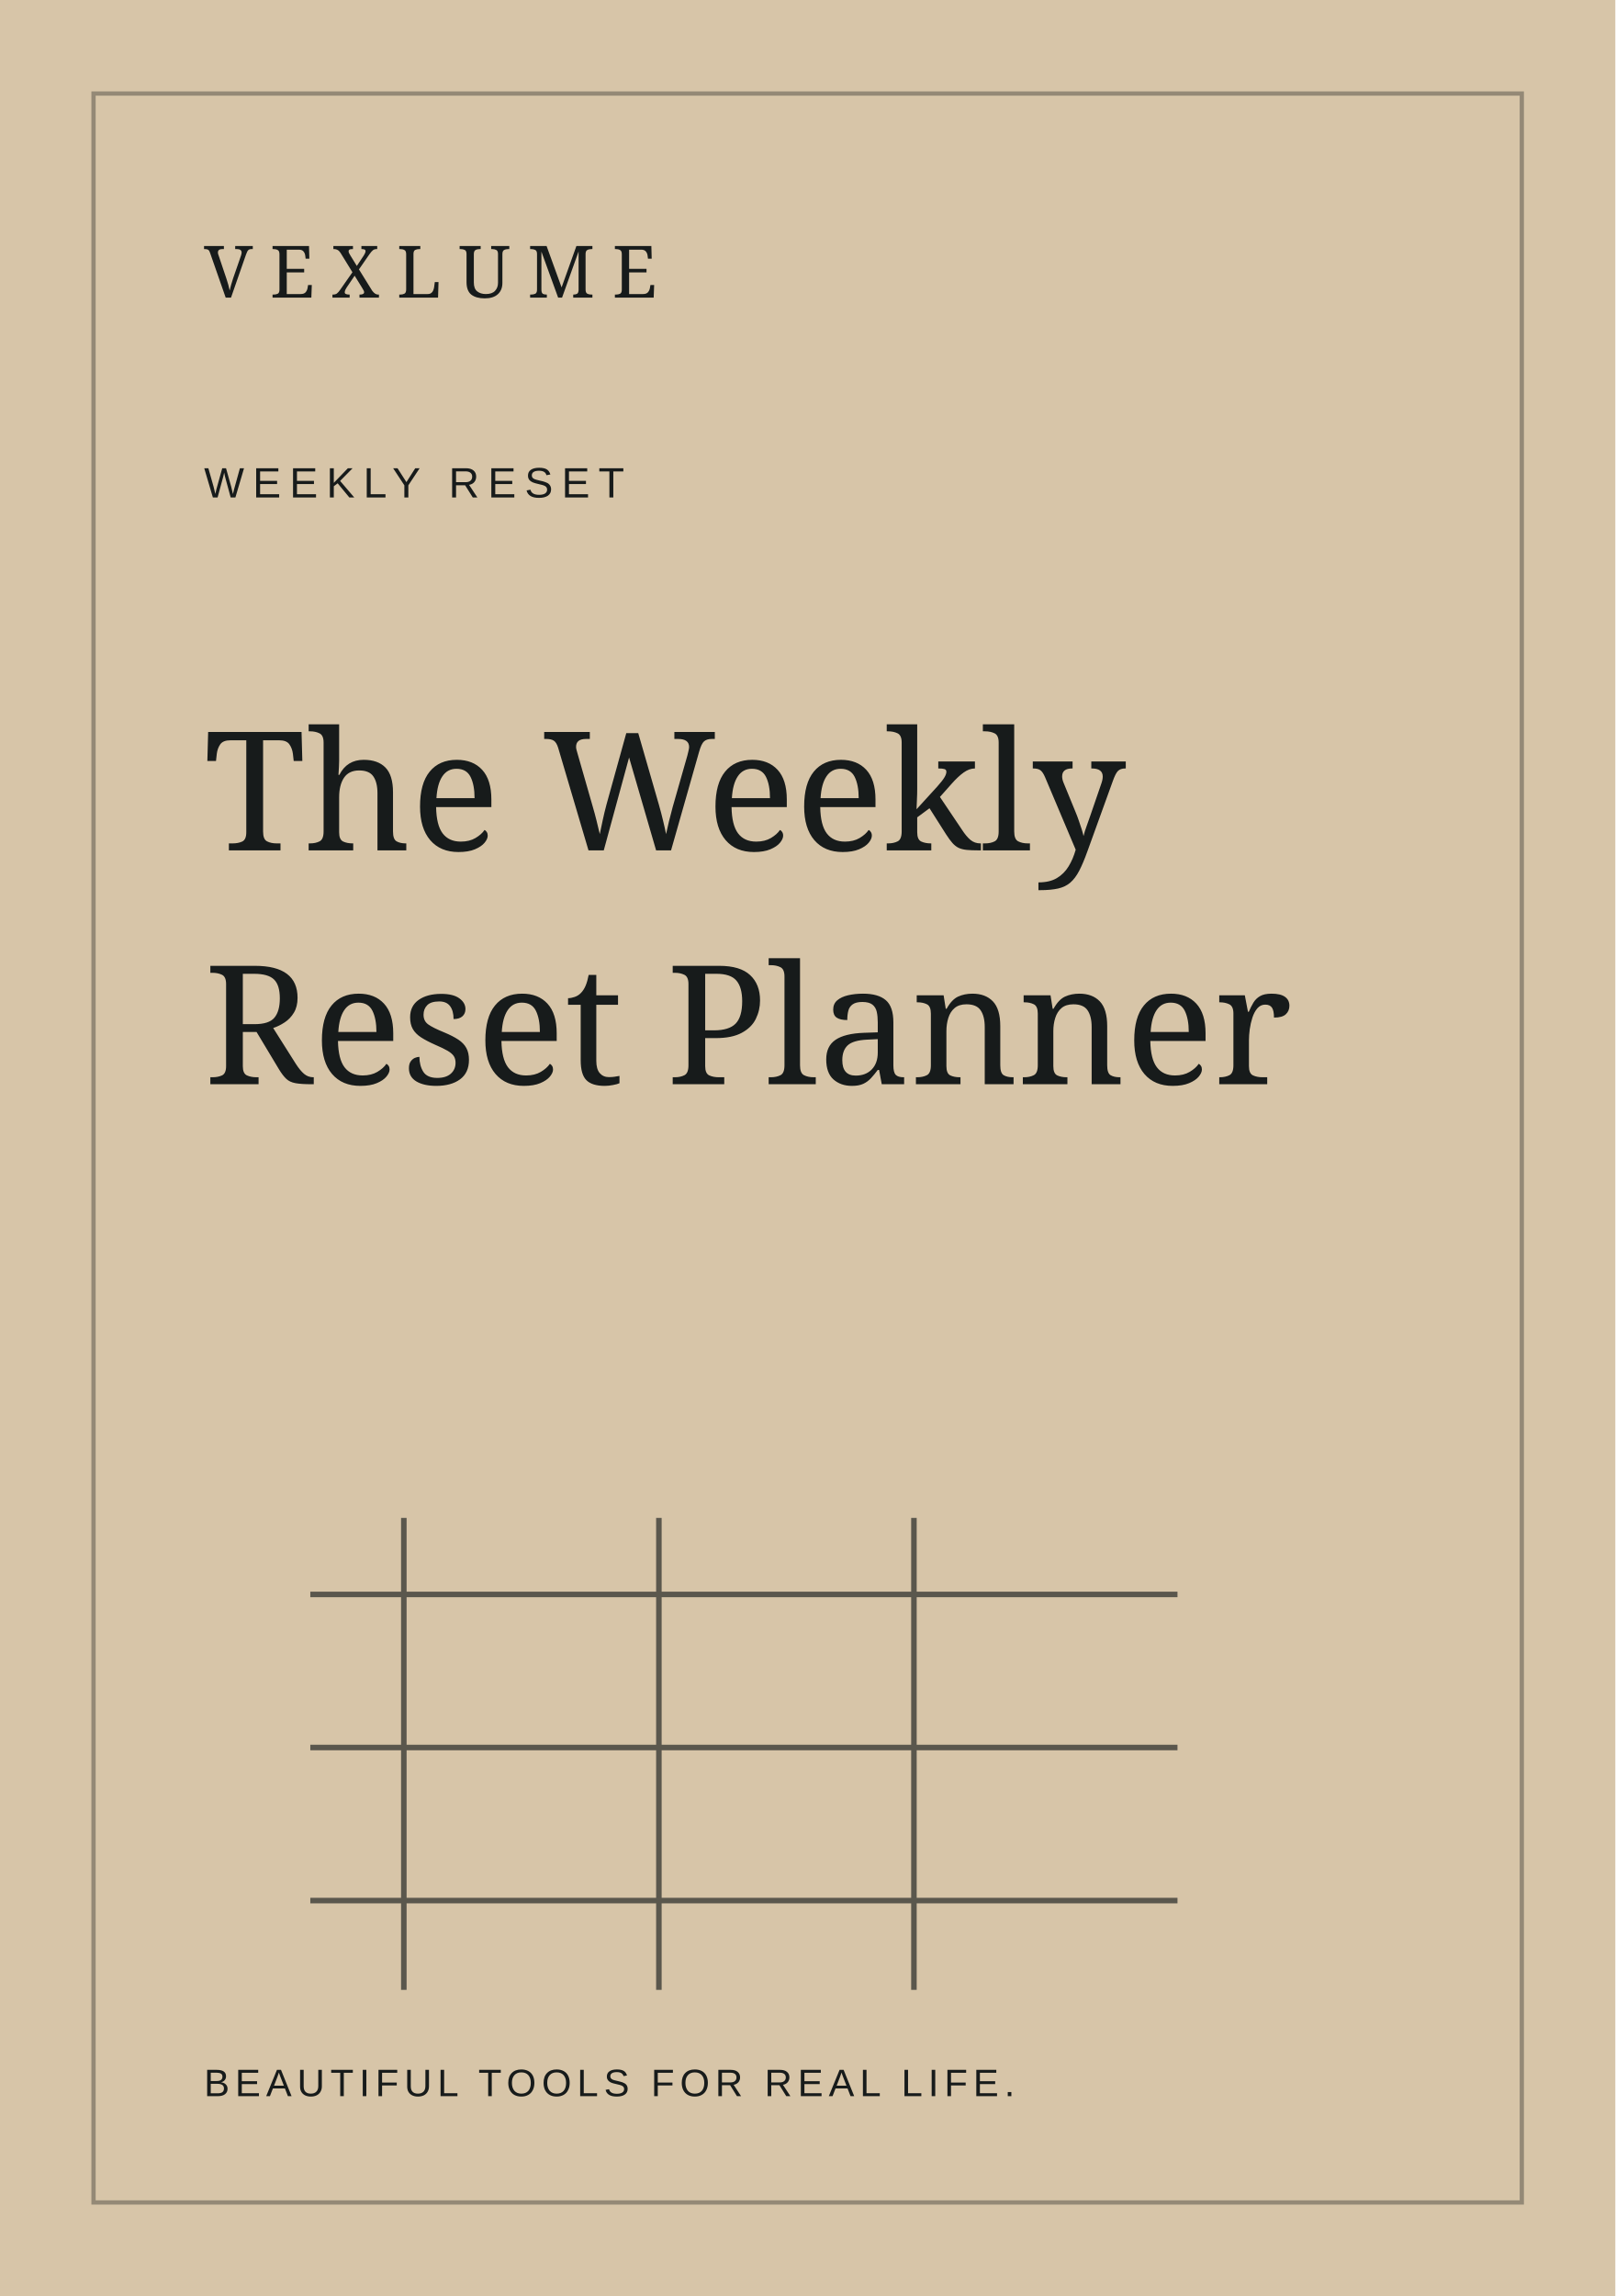
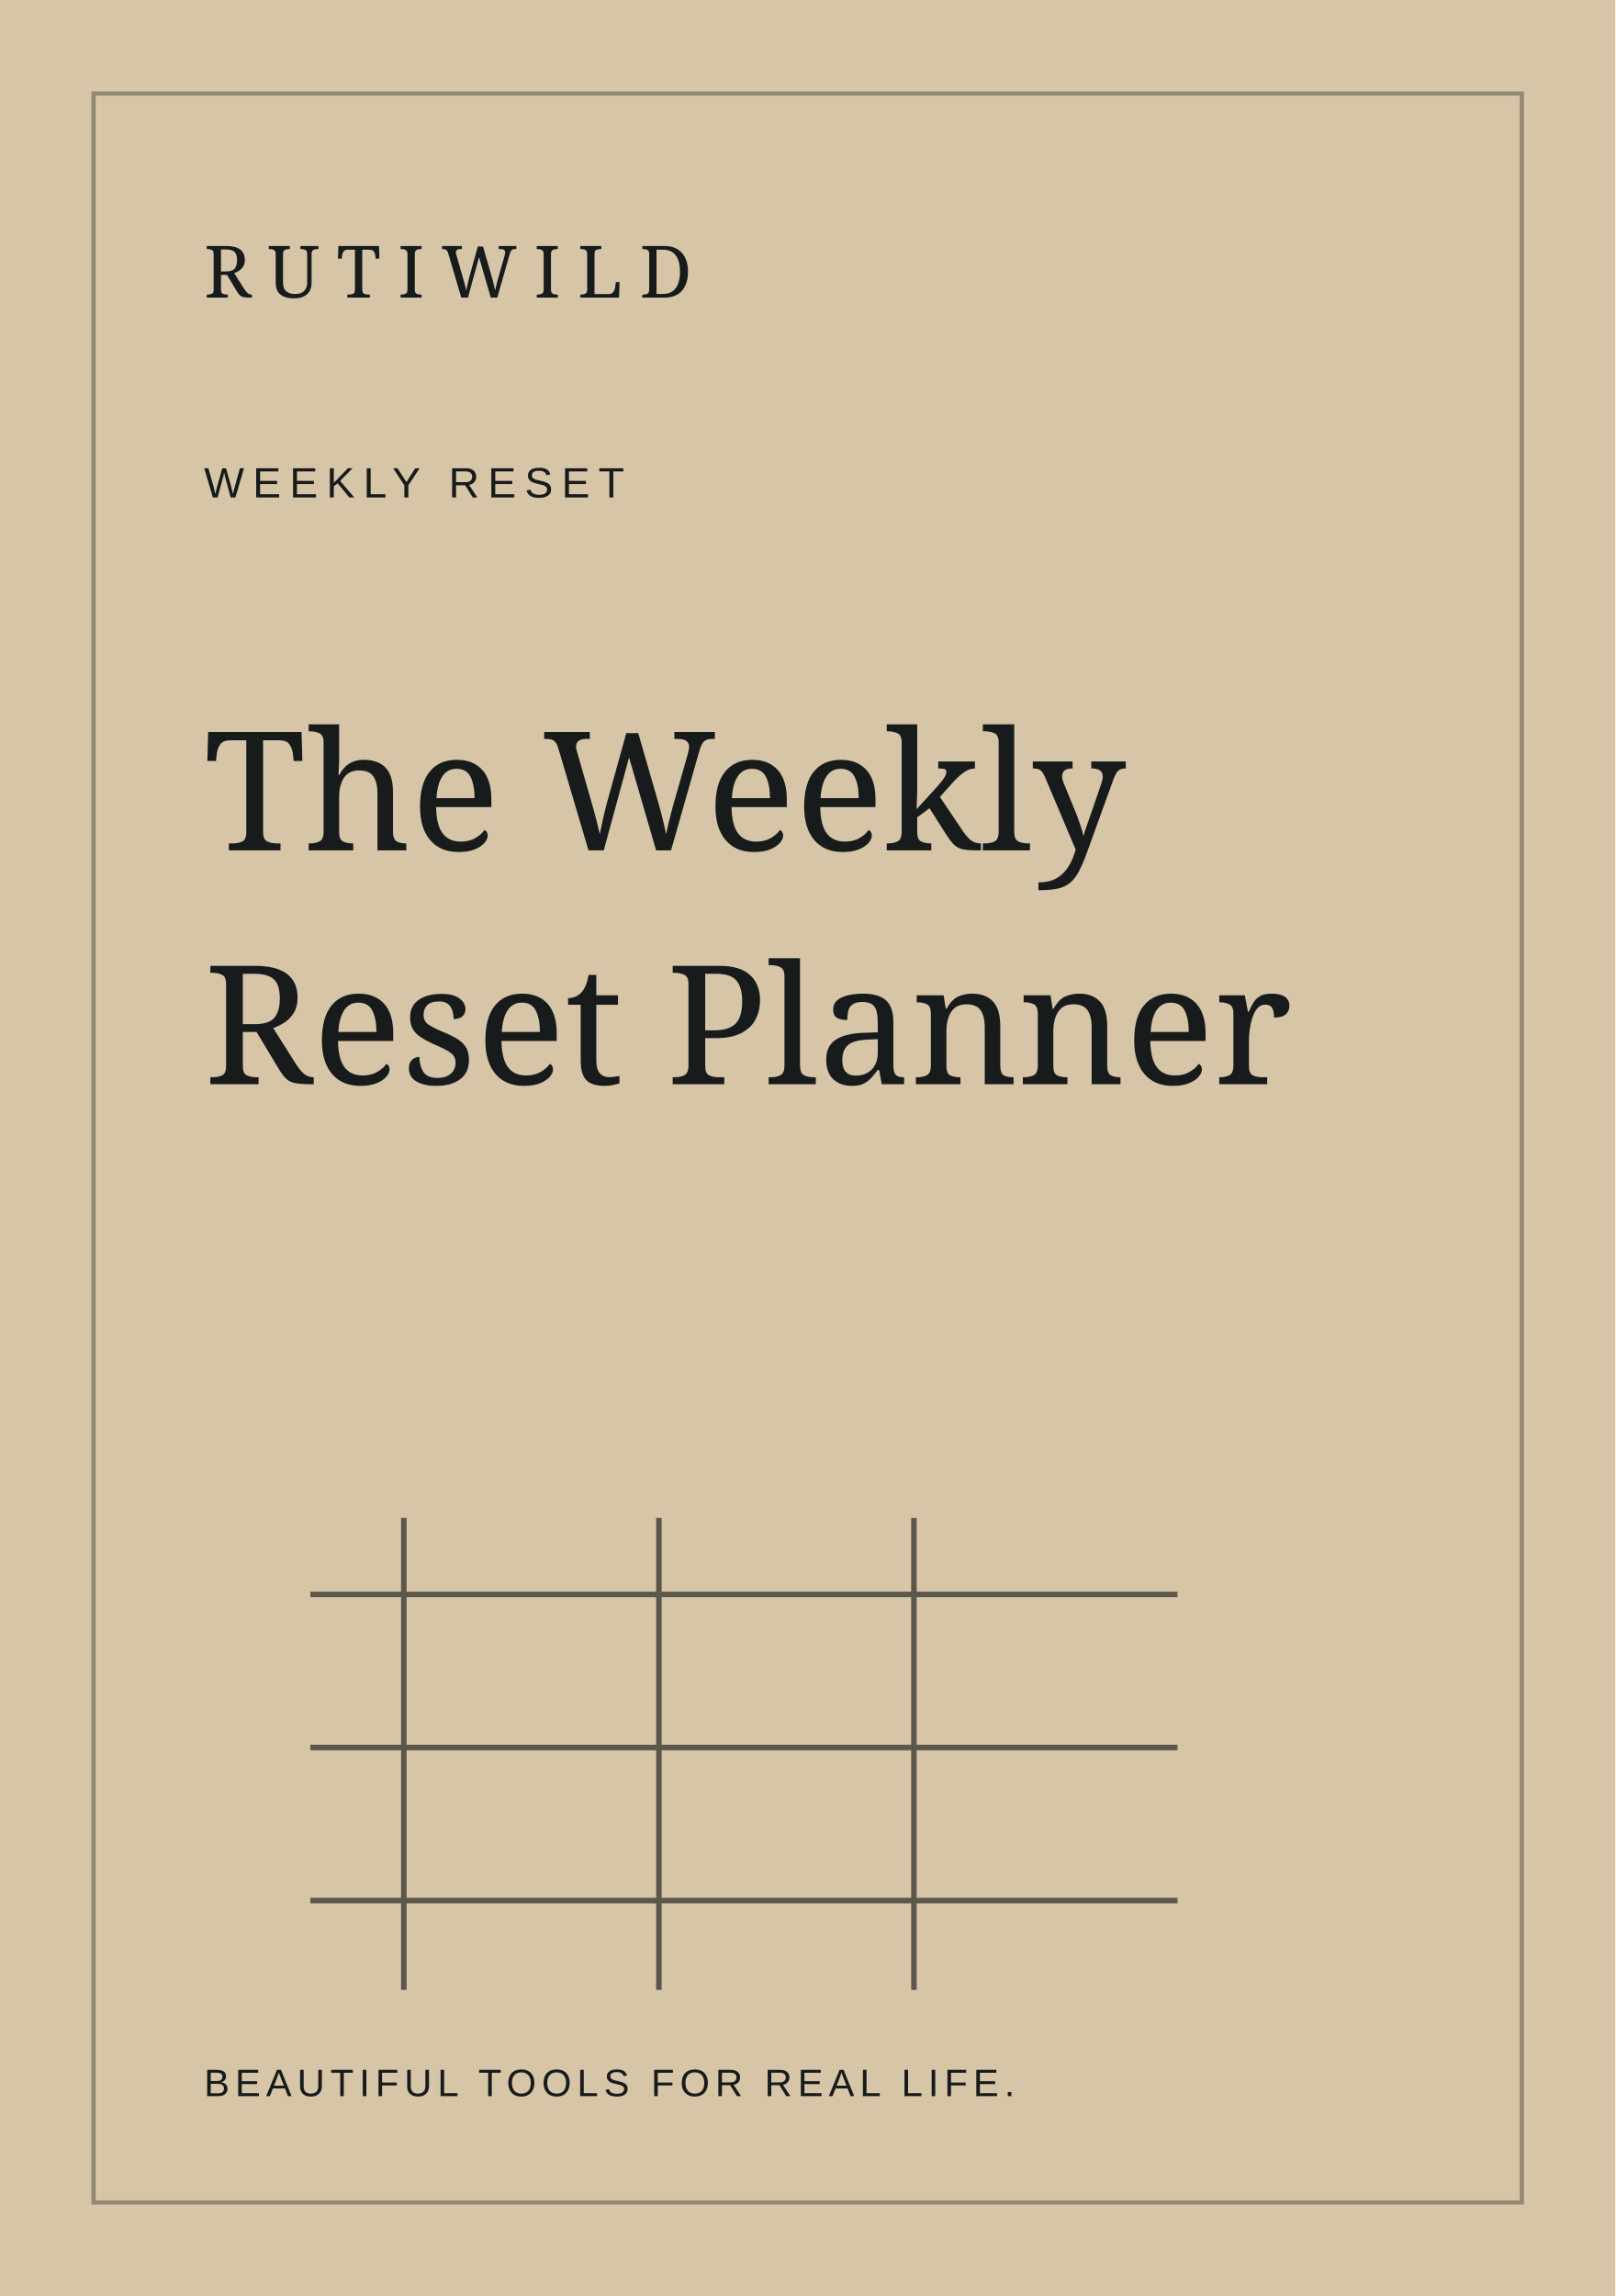
<svg xmlns="http://www.w3.org/2000/svg" width="380" height="540" viewBox="0 0 380 540">
  <rect width="380" height="540" fill="#D7C5A8" />
  <rect x="22" y="22" width="336" height="496" fill="none" stroke="#171B1B" opacity=".35" />
  <g fill="#171B1B" font-family="Georgia,serif">
-     <text x="48" y="70" font-size="17" letter-spacing="4">VEXLUME</text>
+     <text x="48" y="70" font-size="17" letter-spacing="4">RUTIWILD</text>
    <text x="48" y="117" font-family="Arial,sans-serif" font-size="10" letter-spacing="2">WEEKLY RESET</text>
    <text x="48" y="200" font-size="39">The Weekly</text>
    <text x="48" y="255" font-size="39">Reset Planner</text>
    <text x="48" y="493" font-family="Arial,sans-serif" font-size="9" letter-spacing="1.3">BEAUTIFUL TOOLS FOR REAL LIFE.</text>
  </g>
  <g fill="none" stroke="#171B1B" stroke-width="1.3" opacity=".65">
    <path d="M73 375h204m-204 36h204m-204 36h204M95 357v111m60-111v111m60-111v111" />
  </g>
</svg>
